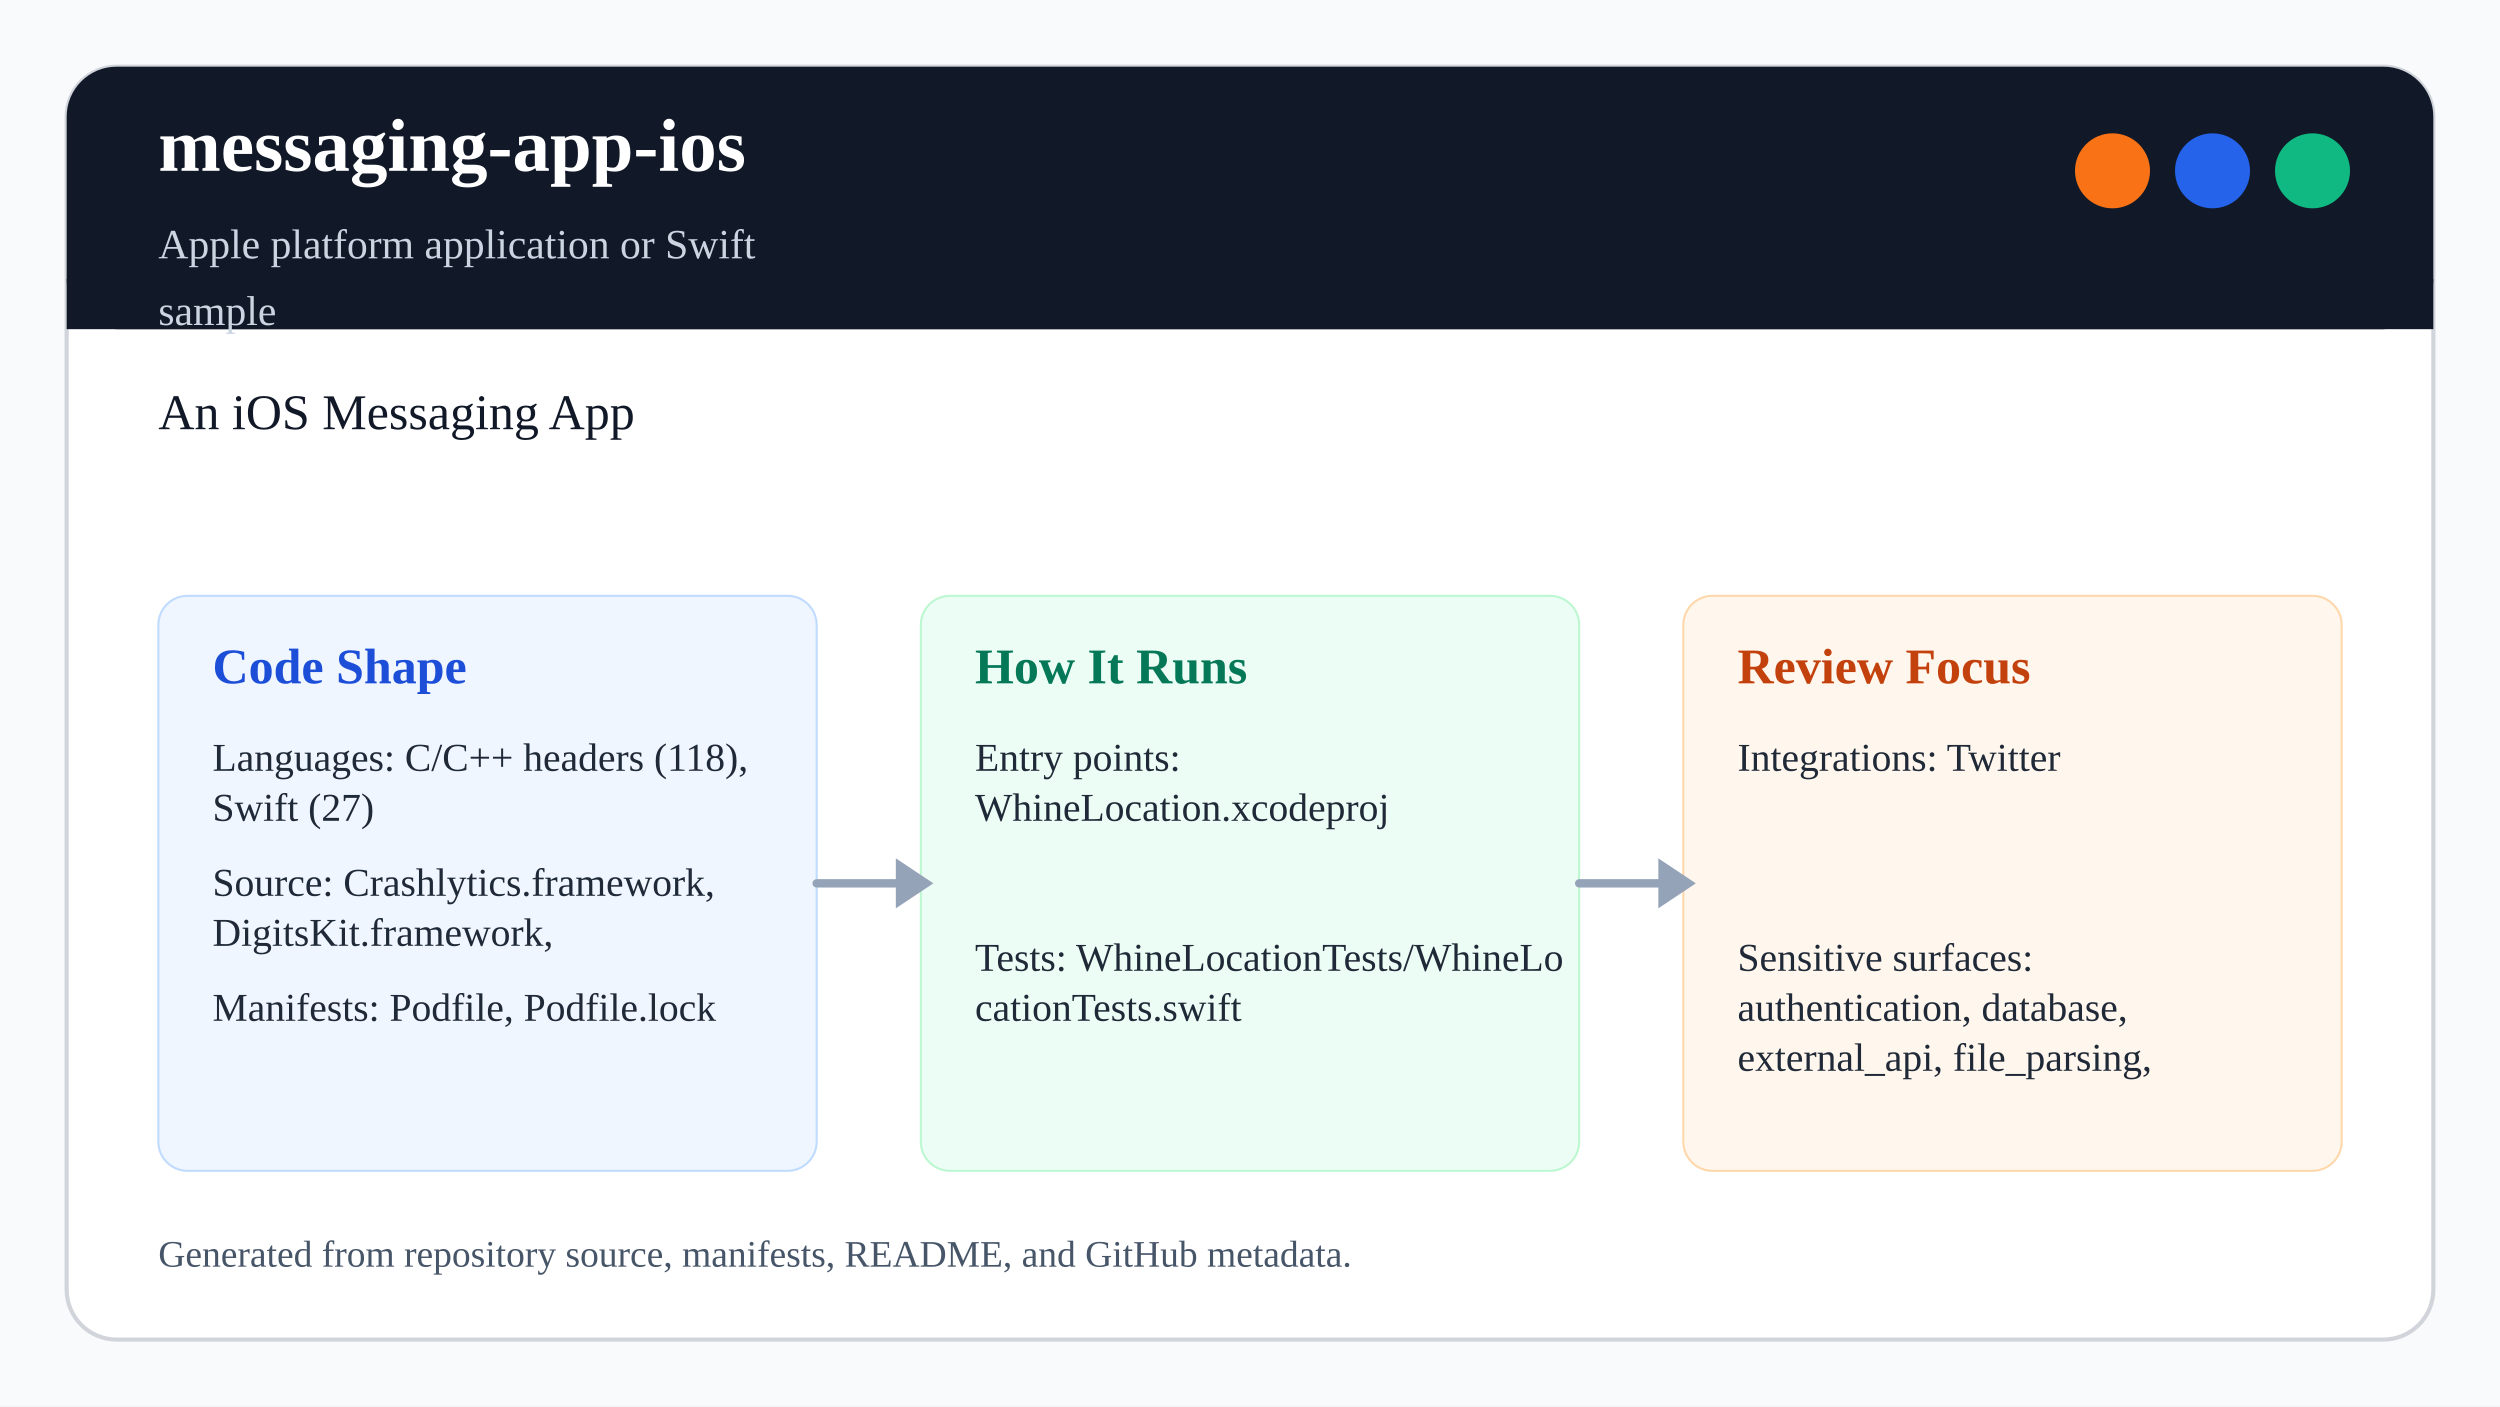
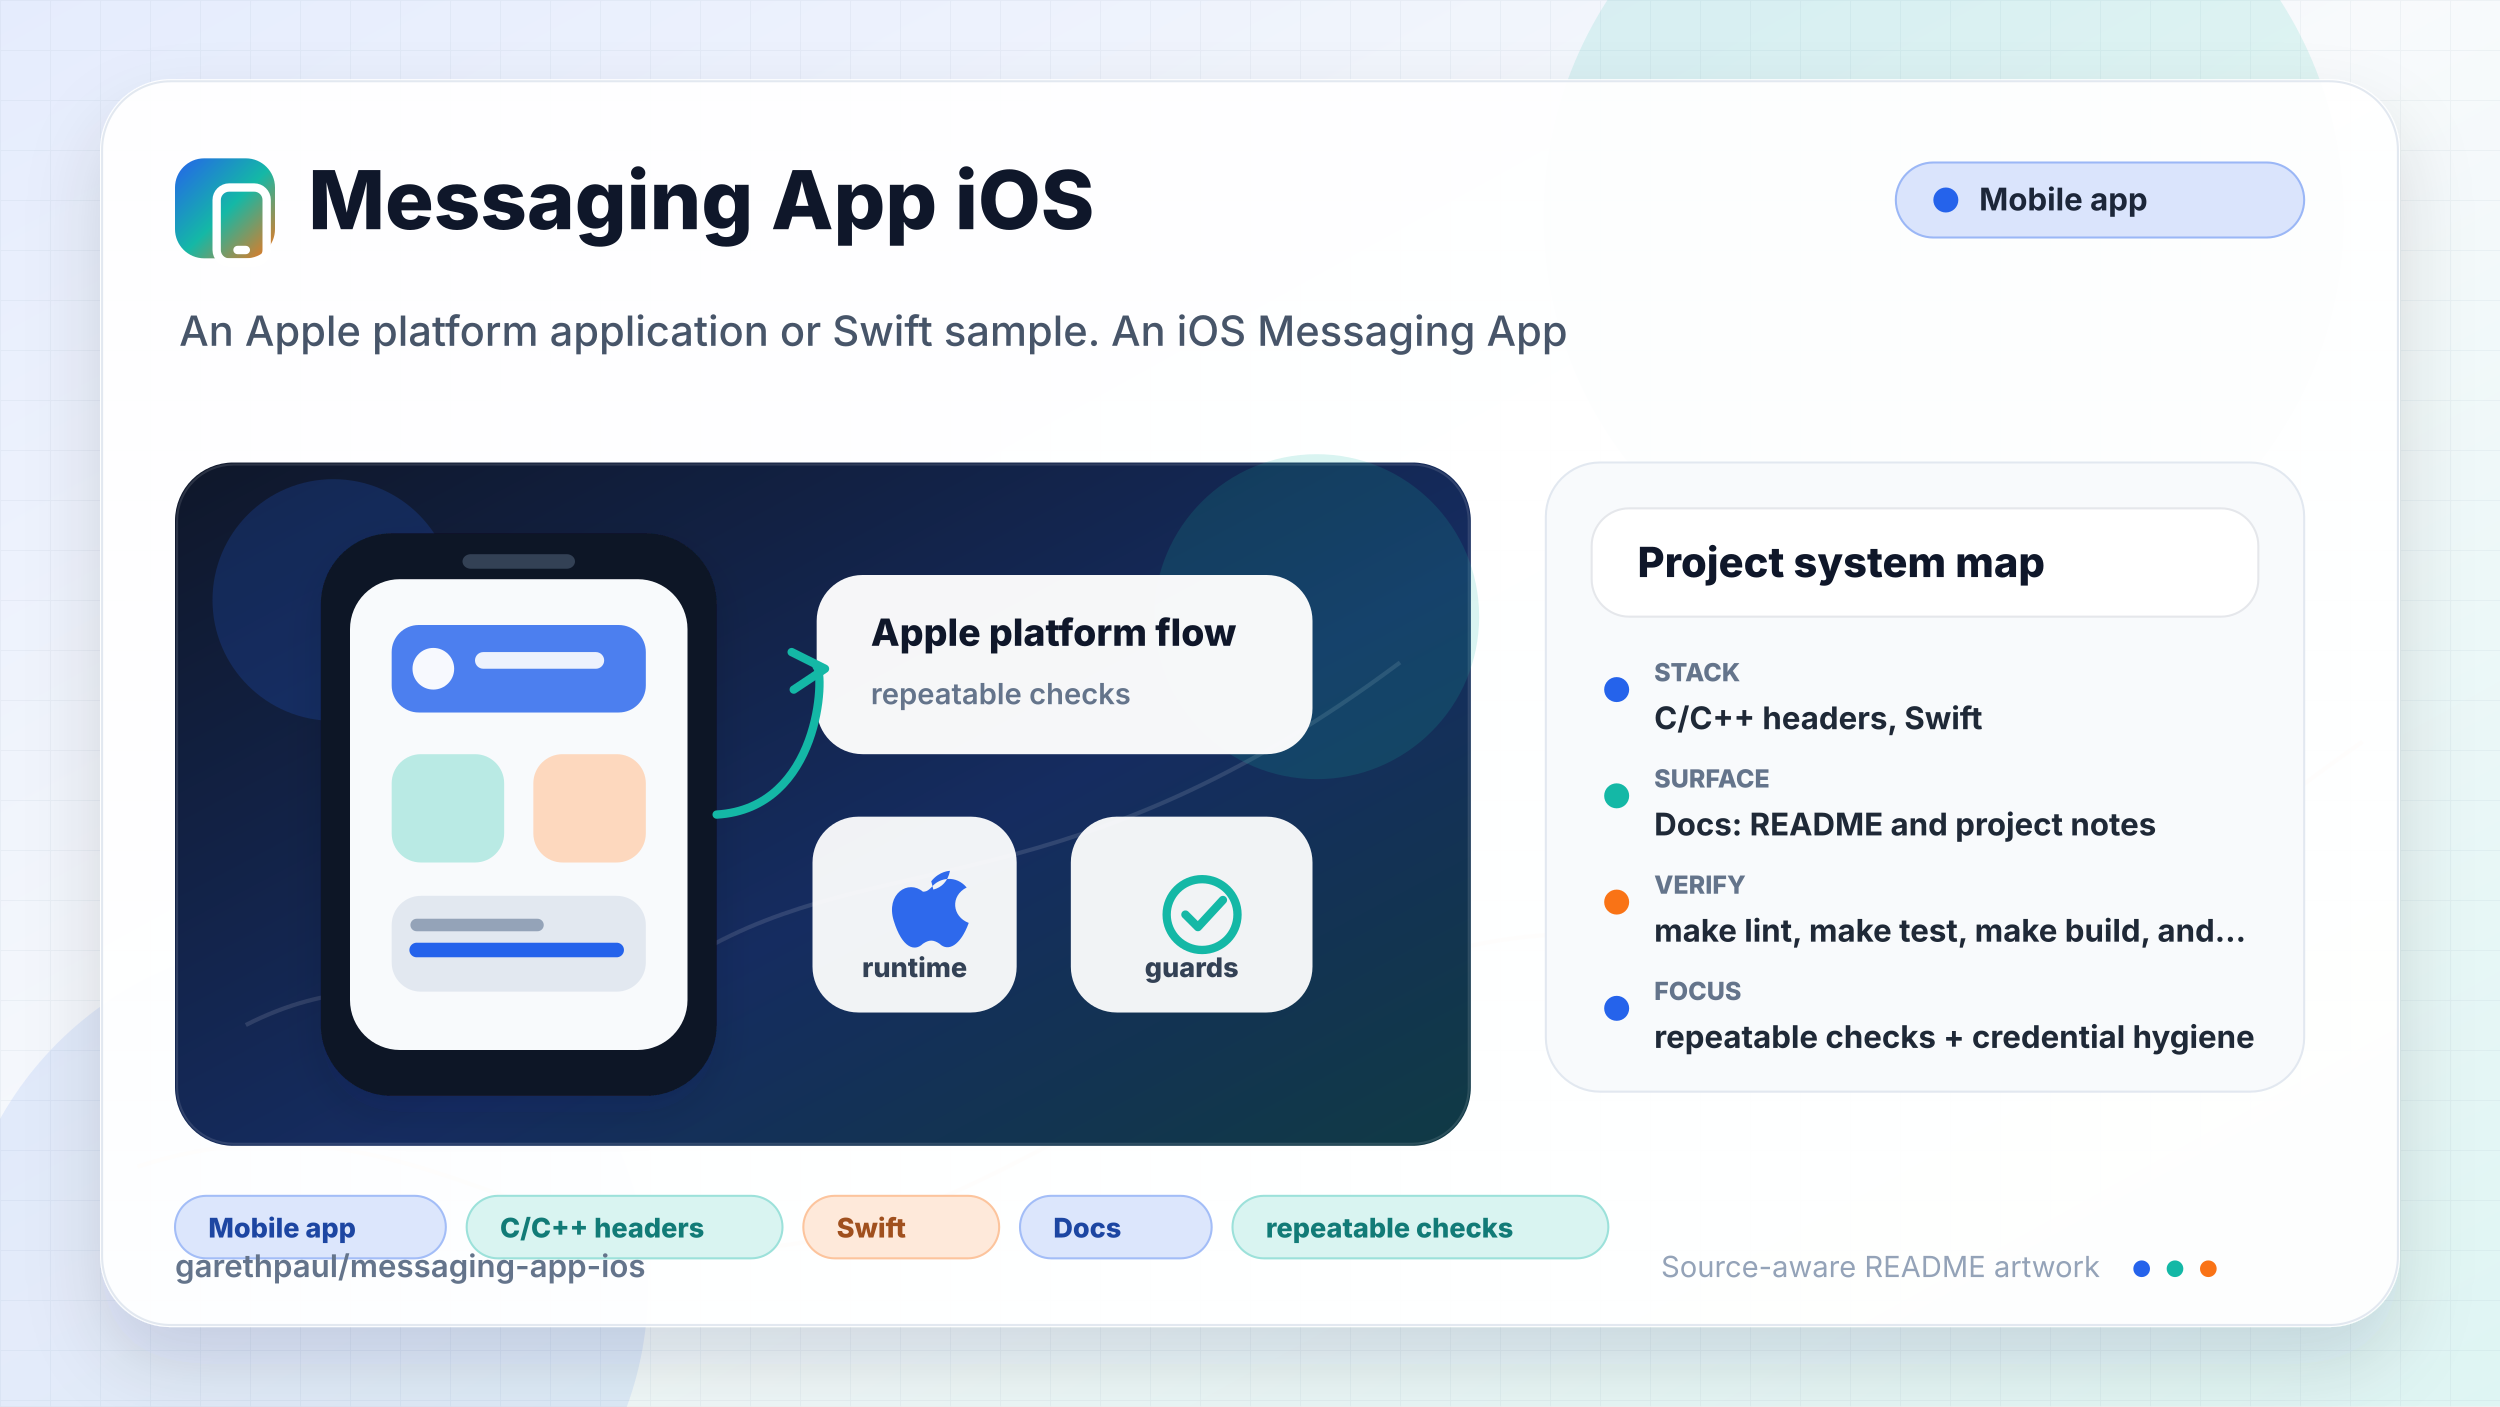
- <svg xmlns="http://www.w3.org/2000/svg" width="1200" height="675" viewBox="0 0 1200 675" role="img" aria-labelledby="title desc">
-   <rect width="1200" height="675" fill="#f8fafc" />
-   <rect x="32" y="32" width="1136" height="611" rx="24" fill="#ffffff" stroke="#d1d5db" stroke-width="2" />
-   <rect x="32" y="32" width="1136" height="126" rx="24" fill="#111827" />
-   <path d="M32 134h1136v24H32z" fill="#111827" />
-   <circle cx="1062" cy="82" r="18" fill="#2563eb" />
-   <circle cx="1110" cy="82" r="18" fill="#10b981" />
-   <circle cx="1014" cy="82" r="18" fill="#f97316" />
-   <text x="76" y="82" font-size="36" fill="#ffffff" font-weight="700">messaging-app-ios</text>
-   <text x="76" y="124" font-size="20" fill="#cbd5e1">Apple platform application or Swift</text>
-   <text x="76" y="156" font-size="20" fill="#cbd5e1">sample</text>
-   <text x="76" y="206" font-size="24" fill="#111827">An iOS Messaging App</text>
-   <rect x="76" y="286" width="316" height="276" rx="14" fill="#eff6ff" stroke="#bfdbfe" />
-   <text x="102" y="328" font-size="24" font-weight="700" fill="#1d4ed8">Code Shape</text>
-   <text x="102" y="370" font-size="19" fill="#1f2937">Languages: C/C++ headers (118),</text>
-   <text x="102" y="394" font-size="19" fill="#1f2937">Swift (27)</text>
-   <text x="102" y="430" font-size="19" fill="#1f2937">Source: Crashlytics.framework,</text>
-   <text x="102" y="454" font-size="19" fill="#1f2937">DigitsKit.framework,</text>
-   <text x="102" y="490" font-size="19" fill="#1f2937">Manifests: Podfile, Podfile.lock</text>
-   <rect x="442" y="286" width="316" height="276" rx="14" fill="#ecfdf5" stroke="#bbf7d0" />
-   <text x="468" y="328" font-size="24" font-weight="700" fill="#047857">How It Runs</text>
-   <text x="468" y="370" font-size="19" fill="#1f2937">Entry points:</text>
-   <text x="468" y="394" font-size="19" fill="#1f2937">WhineLocation.xcodeproj</text>
-   <text x="468" y="466" font-size="19" fill="#1f2937">Tests: WhineLocationTests/WhineLo</text>
-   <text x="468" y="490" font-size="19" fill="#1f2937">cationTests.swift</text>
-   <rect x="808" y="286" width="316" height="276" rx="14" fill="#fff7ed" stroke="#fed7aa" />
-   <text x="834" y="328" font-size="24" font-weight="700" fill="#c2410c">Review Focus</text>
-   <text x="834" y="370" font-size="19" fill="#1f2937">Integrations: Twitter</text>
-   <text x="834" y="466" font-size="19" fill="#1f2937">Sensitive surfaces:</text>
-   <text x="834" y="490" font-size="19" fill="#1f2937">authentication, database,</text>
-   <text x="834" y="514" font-size="19" fill="#1f2937">external_api, file_parsing,</text>
-   <path d="M392 424h50" stroke="#94a3b8" stroke-width="4" stroke-linecap="round" />
-   <path d="M430 412l18 12-18 12z" fill="#94a3b8" />
-   <path d="M758 424h50" stroke="#94a3b8" stroke-width="4" stroke-linecap="round" />
-   <path d="M796 412l18 12-18 12z" fill="#94a3b8" />
-   <text x="76" y="608" font-size="18" fill="#475569">Generated from repository source, manifests, README, and GitHub metadata.</text>
+ <svg xmlns="http://www.w3.org/2000/svg" width="1200" height="675" viewBox="0 0 1200 675" role="img" aria-labelledby="p13ohbs3-title p13ohbs3-desc">
+   <defs>
+     <linearGradient id="p13ohbs3-bg" x1="0" y1="0" x2="1" y2="1">
+       <stop offset="0%" stop-color="#e5ecfd" />
+       <stop offset="48%" stop-color="#f8fafc" />
+       <stop offset="100%" stop-color="#def5f3" />
+     </linearGradient>
+     <linearGradient id="p13ohbs3-stage" x1="0" y1="0" x2="1" y2="1">
+       <stop offset="0%" stop-color="#0f172a" />
+       <stop offset="58%" stop-color="#152c60" />
+       <stop offset="100%" stop-color="#103a45" />
+     </linearGradient>
+     <linearGradient id="p13ohbs3-accent" x1="0" y1="0" x2="1" y2="1">
+       <stop offset="0%" stop-color="#2563eb" />
+       <stop offset="52%" stop-color="#14b8a6" />
+       <stop offset="100%" stop-color="#f97316" />
+     </linearGradient>
+     <linearGradient id="p13ohbs3-soft" x1="0" y1="0" x2="1" y2="1">
+       <stop offset="0%" stop-color="#cbdafa" />
+       <stop offset="100%" stop-color="#fee0cc" />
+     </linearGradient>
+     <filter id="p13ohbs3-shadow" x="-20%" y="-20%" width="140%" height="150%">
+       <feDropShadow dx="0" dy="18" stdDeviation="18" flood-color="#0f172a" flood-opacity="0.14" />
+     </filter>
+     <filter id="p13ohbs3-miniShadow" x="-20%" y="-20%" width="140%" height="150%">
+       <feDropShadow dx="0" dy="8" stdDeviation="10" flood-color="#0f172a" flood-opacity="0.12" />
+     </filter>
+     <pattern id="p13ohbs3-grid" width="24" height="24" patternUnits="userSpaceOnUse">
+       <path d="M24 0H0v24" fill="none" stroke="#94a3b8" stroke-opacity="0.16" stroke-width="1" />
+     </pattern>
+     <style>
+       .label { font: 700 13px ui-sans-serif, system-ui, -apple-system, BlinkMacSystemFont, "Segoe UI", sans-serif; letter-spacing: 0; text-transform: uppercase; }
+       .body { font-family: ui-sans-serif, system-ui, -apple-system, BlinkMacSystemFont, "Segoe UI", sans-serif; letter-spacing: 0; }
+     </style>
+   </defs>
+   <rect width="1200" height="675" fill="url(#p13ohbs3-bg)" />
+   <rect width="1200" height="675" fill="url(#p13ohbs3-grid)" opacity="0.65" />
+   <circle cx="145" cy="618" r="166" fill="#2563eb" opacity="0.10" />
+   <circle cx="933" cy="104" r="192" fill="#14b8a6" opacity="0.12" />
+   <path d="M66 560 C214 512 278 642 430 584 C576 528 676 408 838 462 C966 504 1034 426 1134 356" fill="none" stroke="#f97316" stroke-width="2" stroke-opacity="0.18" />
+   <rect x="48" y="38" width="1104" height="599" rx="34" fill="#ffffff" opacity="0.94" filter="url(#p13ohbs3-shadow)" />
+   <rect x="49" y="39" width="1102" height="597" rx="33" fill="none" stroke="#e2e8f0" stroke-width="1" />
+   <g class="body">
+     <rect x="84" y="76" width="48" height="48" rx="14" fill="url(#p13ohbs3-accent)" />
+     <rect x="104" y="90" width="24" height="36" rx="6" stroke="#ffffff" stroke-width="4" stroke-linecap="round" stroke-linejoin="round" fill="none" />
+     <path d="M16 30h4" transform="translate(98 90)" stroke="#ffffff" stroke-width="4" stroke-linecap="round" stroke-linejoin="round" fill="none" />
+     <text x="148" y="110" fill="#0f172a" font-size="39" font-weight="800">Messaging App iOS</text>
+     <rect x="910" y="78" width="196" height="36" rx="18" fill="#dae4fc" stroke="#9bb7f6" />
+     <circle cx="934" cy="96" r="6" fill="#2563eb" />
+     <text x="950" y="101" fill="#1c2639" font-size="15" font-weight="700">Mobile app</text>
+     <text x="86" y="166" fill="#475569" font-size="20" font-weight="500">An Apple platform application or Swift sample. An iOS Messaging App</text>
+   </g>
+   <g transform="translate(84 222)">
+     <rect x="0" y="0" width="622" height="328" rx="28" fill="url(#p13ohbs3-stage)" />
+     <rect x="1" y="1" width="620" height="326" rx="27" fill="none" stroke="#ffffff" stroke-opacity="0.12" />
+     <path d="M34 270 C116 228 166 286 250 236 C338 184 430 214 588 96" fill="none" stroke="#ffffff" stroke-opacity="0.12" stroke-width="2" />
+     <circle cx="76" cy="66" r="58" fill="#2563eb" opacity="0.20" />
+     <circle cx="548" cy="74" r="78" fill="#14b8a6" opacity="0.16" />
+     <g class="body">
+       <rect x="70" y="34" width="190" height="270" rx="34" fill="#111827" filter="url(#p13ohbs3-miniShadow)" />
+       <rect x="84" y="56" width="162" height="226" rx="24" fill="#f8fafc" />
+       <rect x="138" y="44" width="54" height="7" rx="4" fill="#334155" />
+       <rect x="104" y="78" width="122" height="42" rx="13" fill="#4c7fef" />
+       <circle cx="124" cy="99" r="10" fill="#ffffff" opacity="0.95" />
+       <rect x="144" y="91" width="62" height="8" rx="4" fill="#ffffff" opacity="0.9" />
+       <rect x="104" y="140" width="54" height="52" rx="14" fill="#b9eae4" />
+       <rect x="172" y="140" width="54" height="52" rx="14" fill="#fdd8be" />
+       <rect x="104" y="208" width="122" height="46" rx="14" fill="#e2e8f0" />
+       <path d="M116 234h96" stroke="#2563eb" stroke-width="7" stroke-linecap="round" />
+       <path d="M116 222h58" stroke="#94a3b8" stroke-width="6" stroke-linecap="round" />
+       <rect x="308" y="54" width="238" height="86" rx="22" fill="#ffffff" opacity="0.96" />
+       <text x="334" y="88" fill="#0f172a" font-size="18" font-weight="800">Apple platform flow</text>
+       <text x="334" y="116" fill="#64748b" font-size="14" font-weight="600">repeatable checks</text>
+       <path d="M260 169 C310 166 312 101 308 98" fill="none" stroke="#14b8a6" stroke-width="4" stroke-linecap="round" />
+       <path d="M296 91 l16 8 -15 10" fill="none" stroke="#14b8a6" stroke-width="4" stroke-linecap="round" stroke-linejoin="round" />
+       <rect x="306" y="170" width="98" height="94" rx="22" fill="#ffffff" opacity="0.94" />
+       <rect x="430" y="170" width="116" height="94" rx="22" fill="#ffffff" opacity="0.94" />
+       <path d="M25 7c4-5 9-5 9-5-1 5-4 8-8 9 M21 12c-7-6-18 1-14 14 4 13 10 15 14 11 3-2 5-2 8 0 4 4 10 1 14-10-8-3-9-13-1-17-5-6-13-5-17 0-2 2-3 2-4 2z" transform="translate(338 194)" fill="#2563eb" opacity="0.95" />
+       <circle cx="493" cy="217" r="17" stroke="#14b8a6" stroke-width="4" stroke-linecap="round" stroke-linejoin="round" fill="none" />
+       <path d="M13 21l6 6 12-13" transform="translate(472 196)" stroke="#14b8a6" stroke-width="4" stroke-linecap="round" stroke-linejoin="round" fill="none" />
+       <text x="355" y="247" fill="#334155" font-size="13" text-anchor="middle" font-weight="800">runtime</text>
+       <text x="488" y="247" fill="#334155" font-size="13" text-anchor="middle" font-weight="800">guards</text>
+     </g>
+   </g>
+   <g class="body" transform="translate(742 222)">
+     <rect x="0" y="0" width="364" height="302" rx="26" fill="#f8fafc" stroke="#e2e8f0" />
+     <rect x="22" y="22" width="320" height="52" rx="18" fill="#ffffff" stroke="#e5e7eb" />
+     <text x="44" y="55" fill="#0f172a" font-size="20" font-weight="800">Project system map</text>
+     <g transform="translate(24 94)">
+       <circle cx="10" cy="15" r="6" fill="#2563eb" />
+       <text x="28" y="11" fill="#64748b" font-size="12" font-weight="800">STACK</text>
+       <text x="28" y="34" fill="#1f2937" font-size="15" font-weight="650">C/C++ headers, Swift</text>
+     </g>
+     <g transform="translate(24 145)">
+       <circle cx="10" cy="15" r="6" fill="#14b8a6" />
+       <text x="28" y="11" fill="#64748b" font-size="12" font-weight="800">SURFACE</text>
+       <text x="28" y="34" fill="#1f2937" font-size="15" font-weight="650">Docs: README and project notes</text>
+     </g>
+     <g transform="translate(24 196)">
+       <circle cx="10" cy="15" r="6" fill="#f97316" />
+       <text x="28" y="11" fill="#64748b" font-size="12" font-weight="800">VERIFY</text>
+       <text x="28" y="34" fill="#1f2937" font-size="15" font-weight="650">make lint, make test, make build, and...</text>
+     </g>
+     <g transform="translate(24 247)">
+       <circle cx="10" cy="15" r="6" fill="#2563eb" />
+       <text x="28" y="11" fill="#64748b" font-size="12" font-weight="800">FOCUS</text>
+       <text x="28" y="34" fill="#1f2937" font-size="15" font-weight="650">repeatable checks + credential hygiene</text>
+     </g>
+   </g>
+   <g class="body">
+     <rect x="84" y="574" width="130" height="30" rx="15" fill="#dce6fc" stroke="#a3bdf7" />
+     <text x="100" y="594" fill="#1d46a2" font-size="13" font-weight="800">Mobile app</text>
+     <rect x="224" y="574" width="151.6" height="30" rx="15" fill="#d9f4f1" stroke="#9ce1da" />
+     <text x="240" y="594" fill="#127b77" font-size="13" font-weight="800">C/C++ headers</text>
+     <rect x="385.6" y="574" width="94" height="30" rx="15" fill="#fee9da" stroke="#fcc49d" />
+     <text x="401.6" y="594" fill="#a0501e" font-size="13" font-weight="800">Swift</text>
+     <rect x="489.6" y="574" width="92" height="30" rx="15" fill="#dce6fc" stroke="#a3bdf7" />
+     <text x="505.6" y="594" fill="#1d46a2" font-size="13" font-weight="800">Docs</text>
+     <rect x="591.6" y="574" width="180.4" height="30" rx="15" fill="#d9f4f1" stroke="#9ce1da" />
+     <text x="607.6" y="594" fill="#127b77" font-size="13" font-weight="800">repeatable checks</text>
+   </g>
+   <g class="body">
+     <text x="84" y="613" fill="#64748b" font-size="15" font-weight="600">garethpaul/messaging-app-ios</text>
+     <text x="1008" y="613" fill="#94a3b8" font-size="14" text-anchor="end">Source-aware README artwork</text>
+     <circle cx="1028" cy="609" r="4" fill="#2563eb" />
+     <circle cx="1044" cy="609" r="4" fill="#14b8a6" />
+     <circle cx="1060" cy="609" r="4" fill="#f97316" />
+   </g>
</svg>
